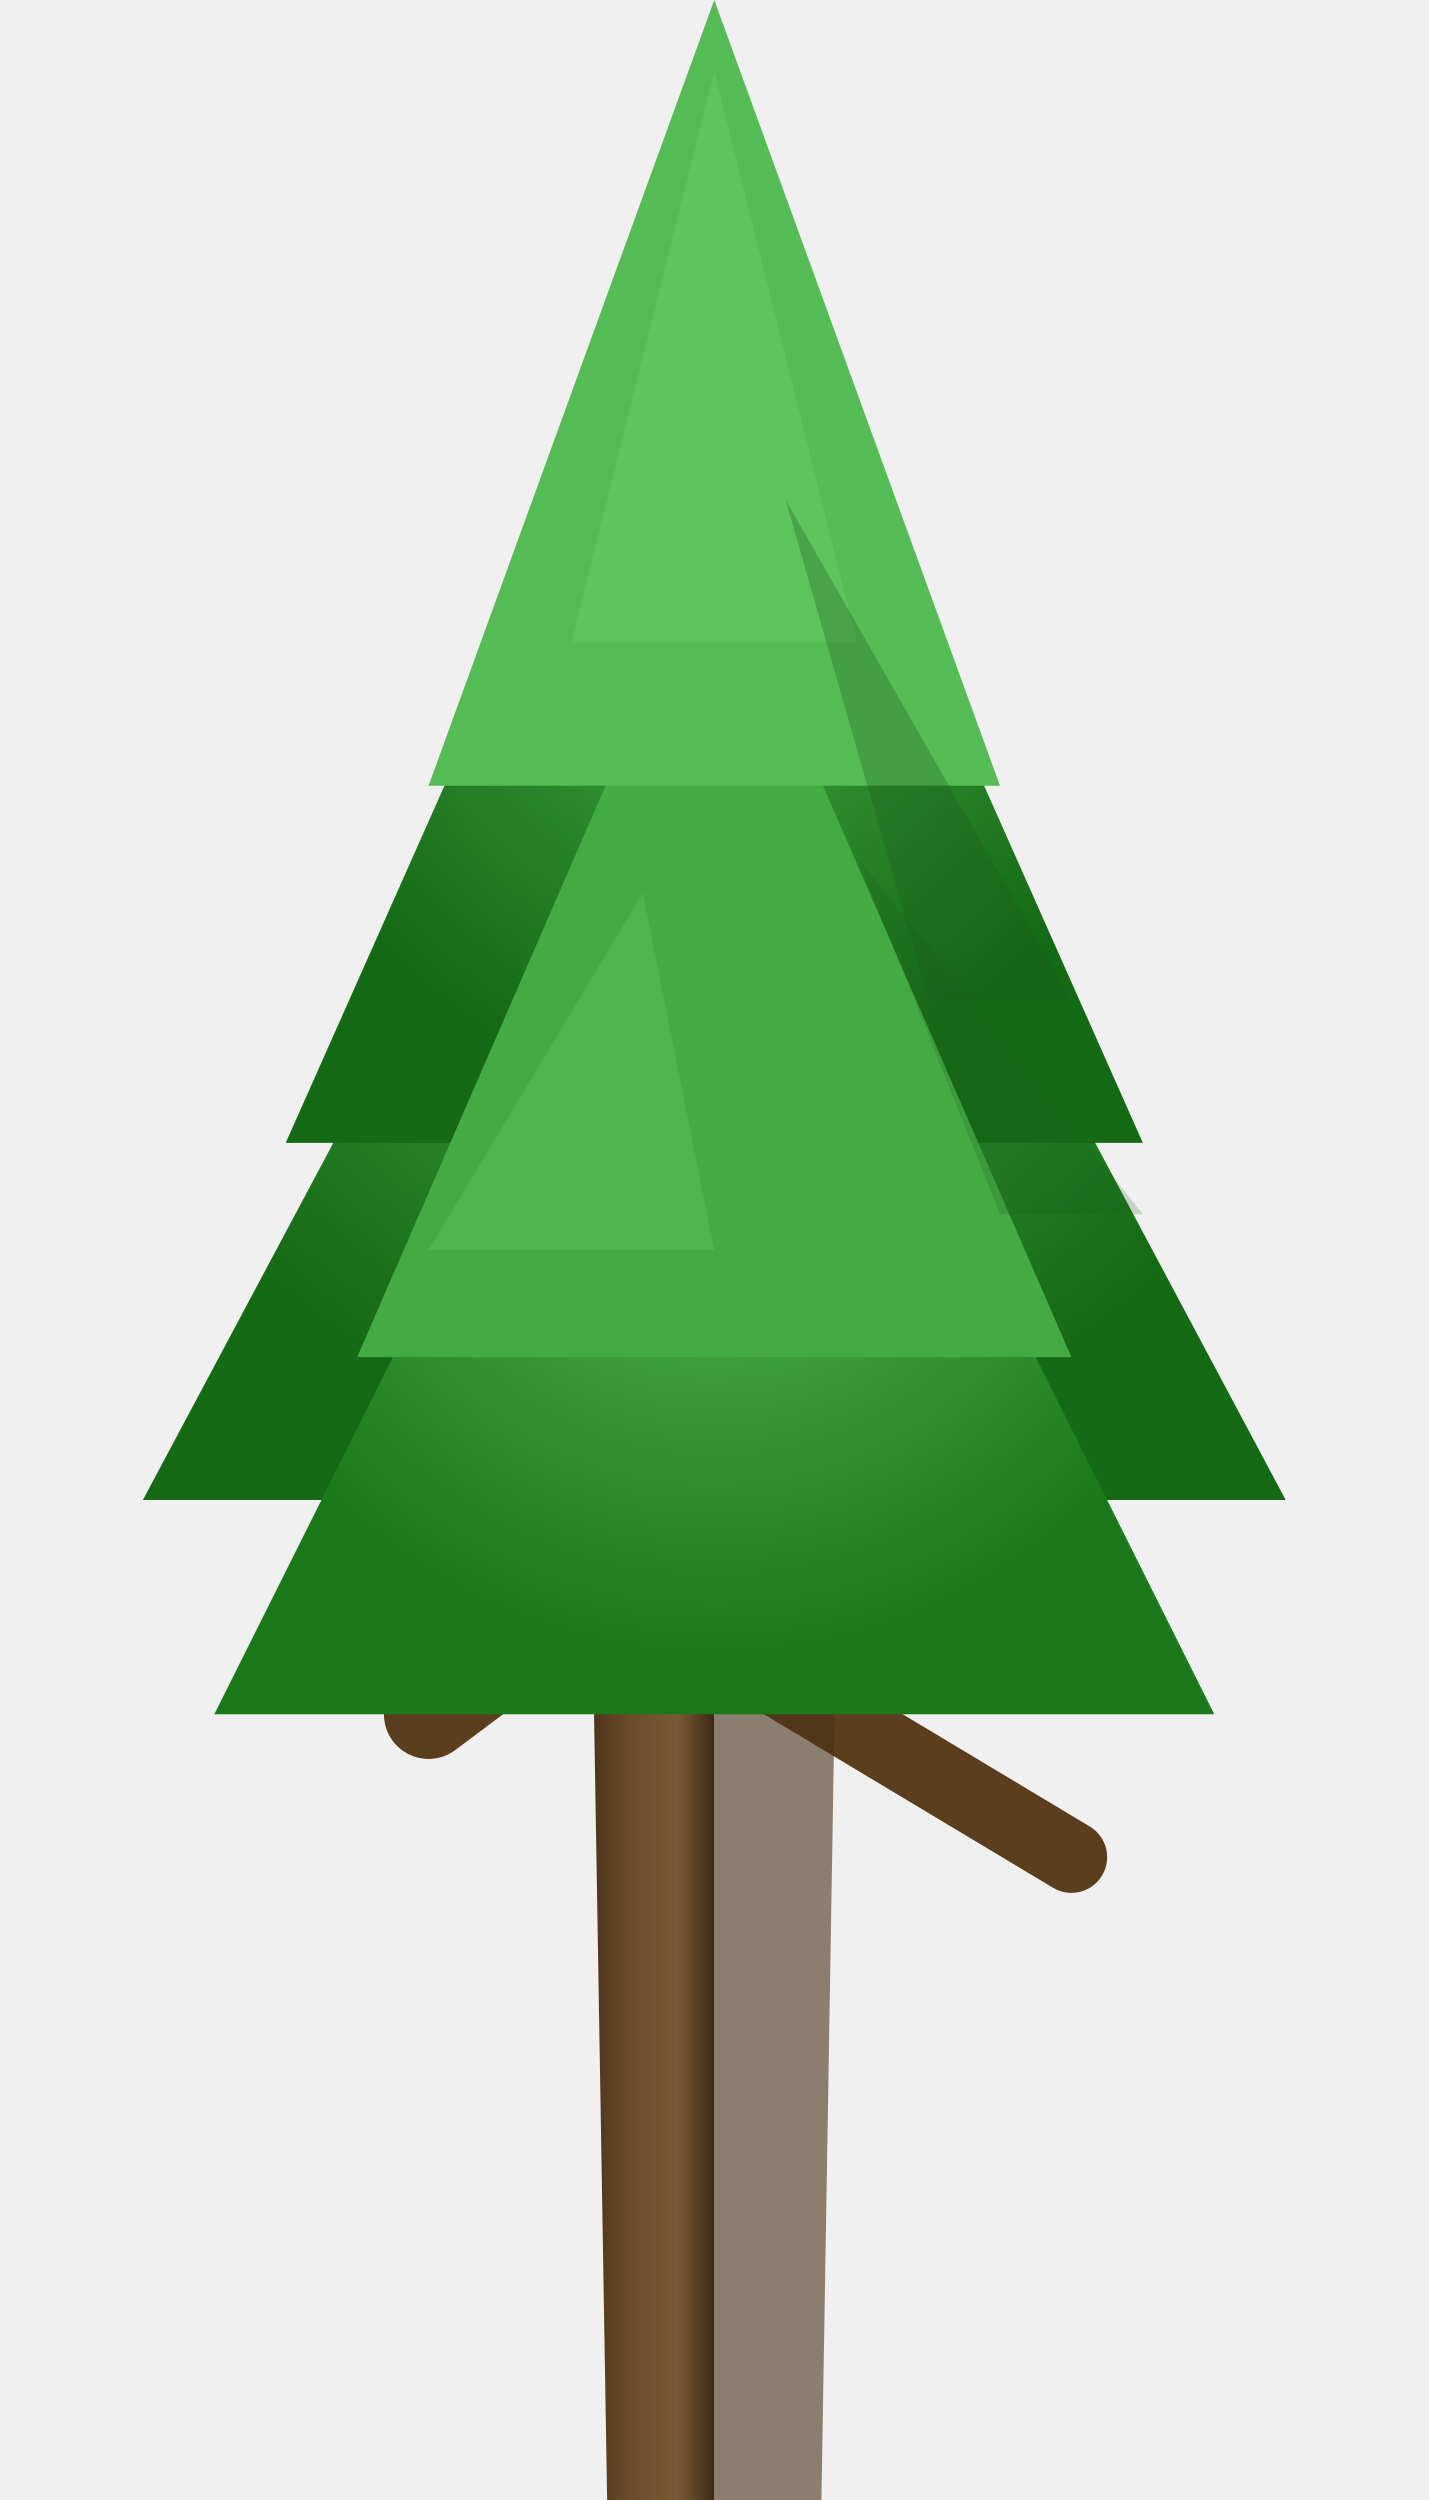
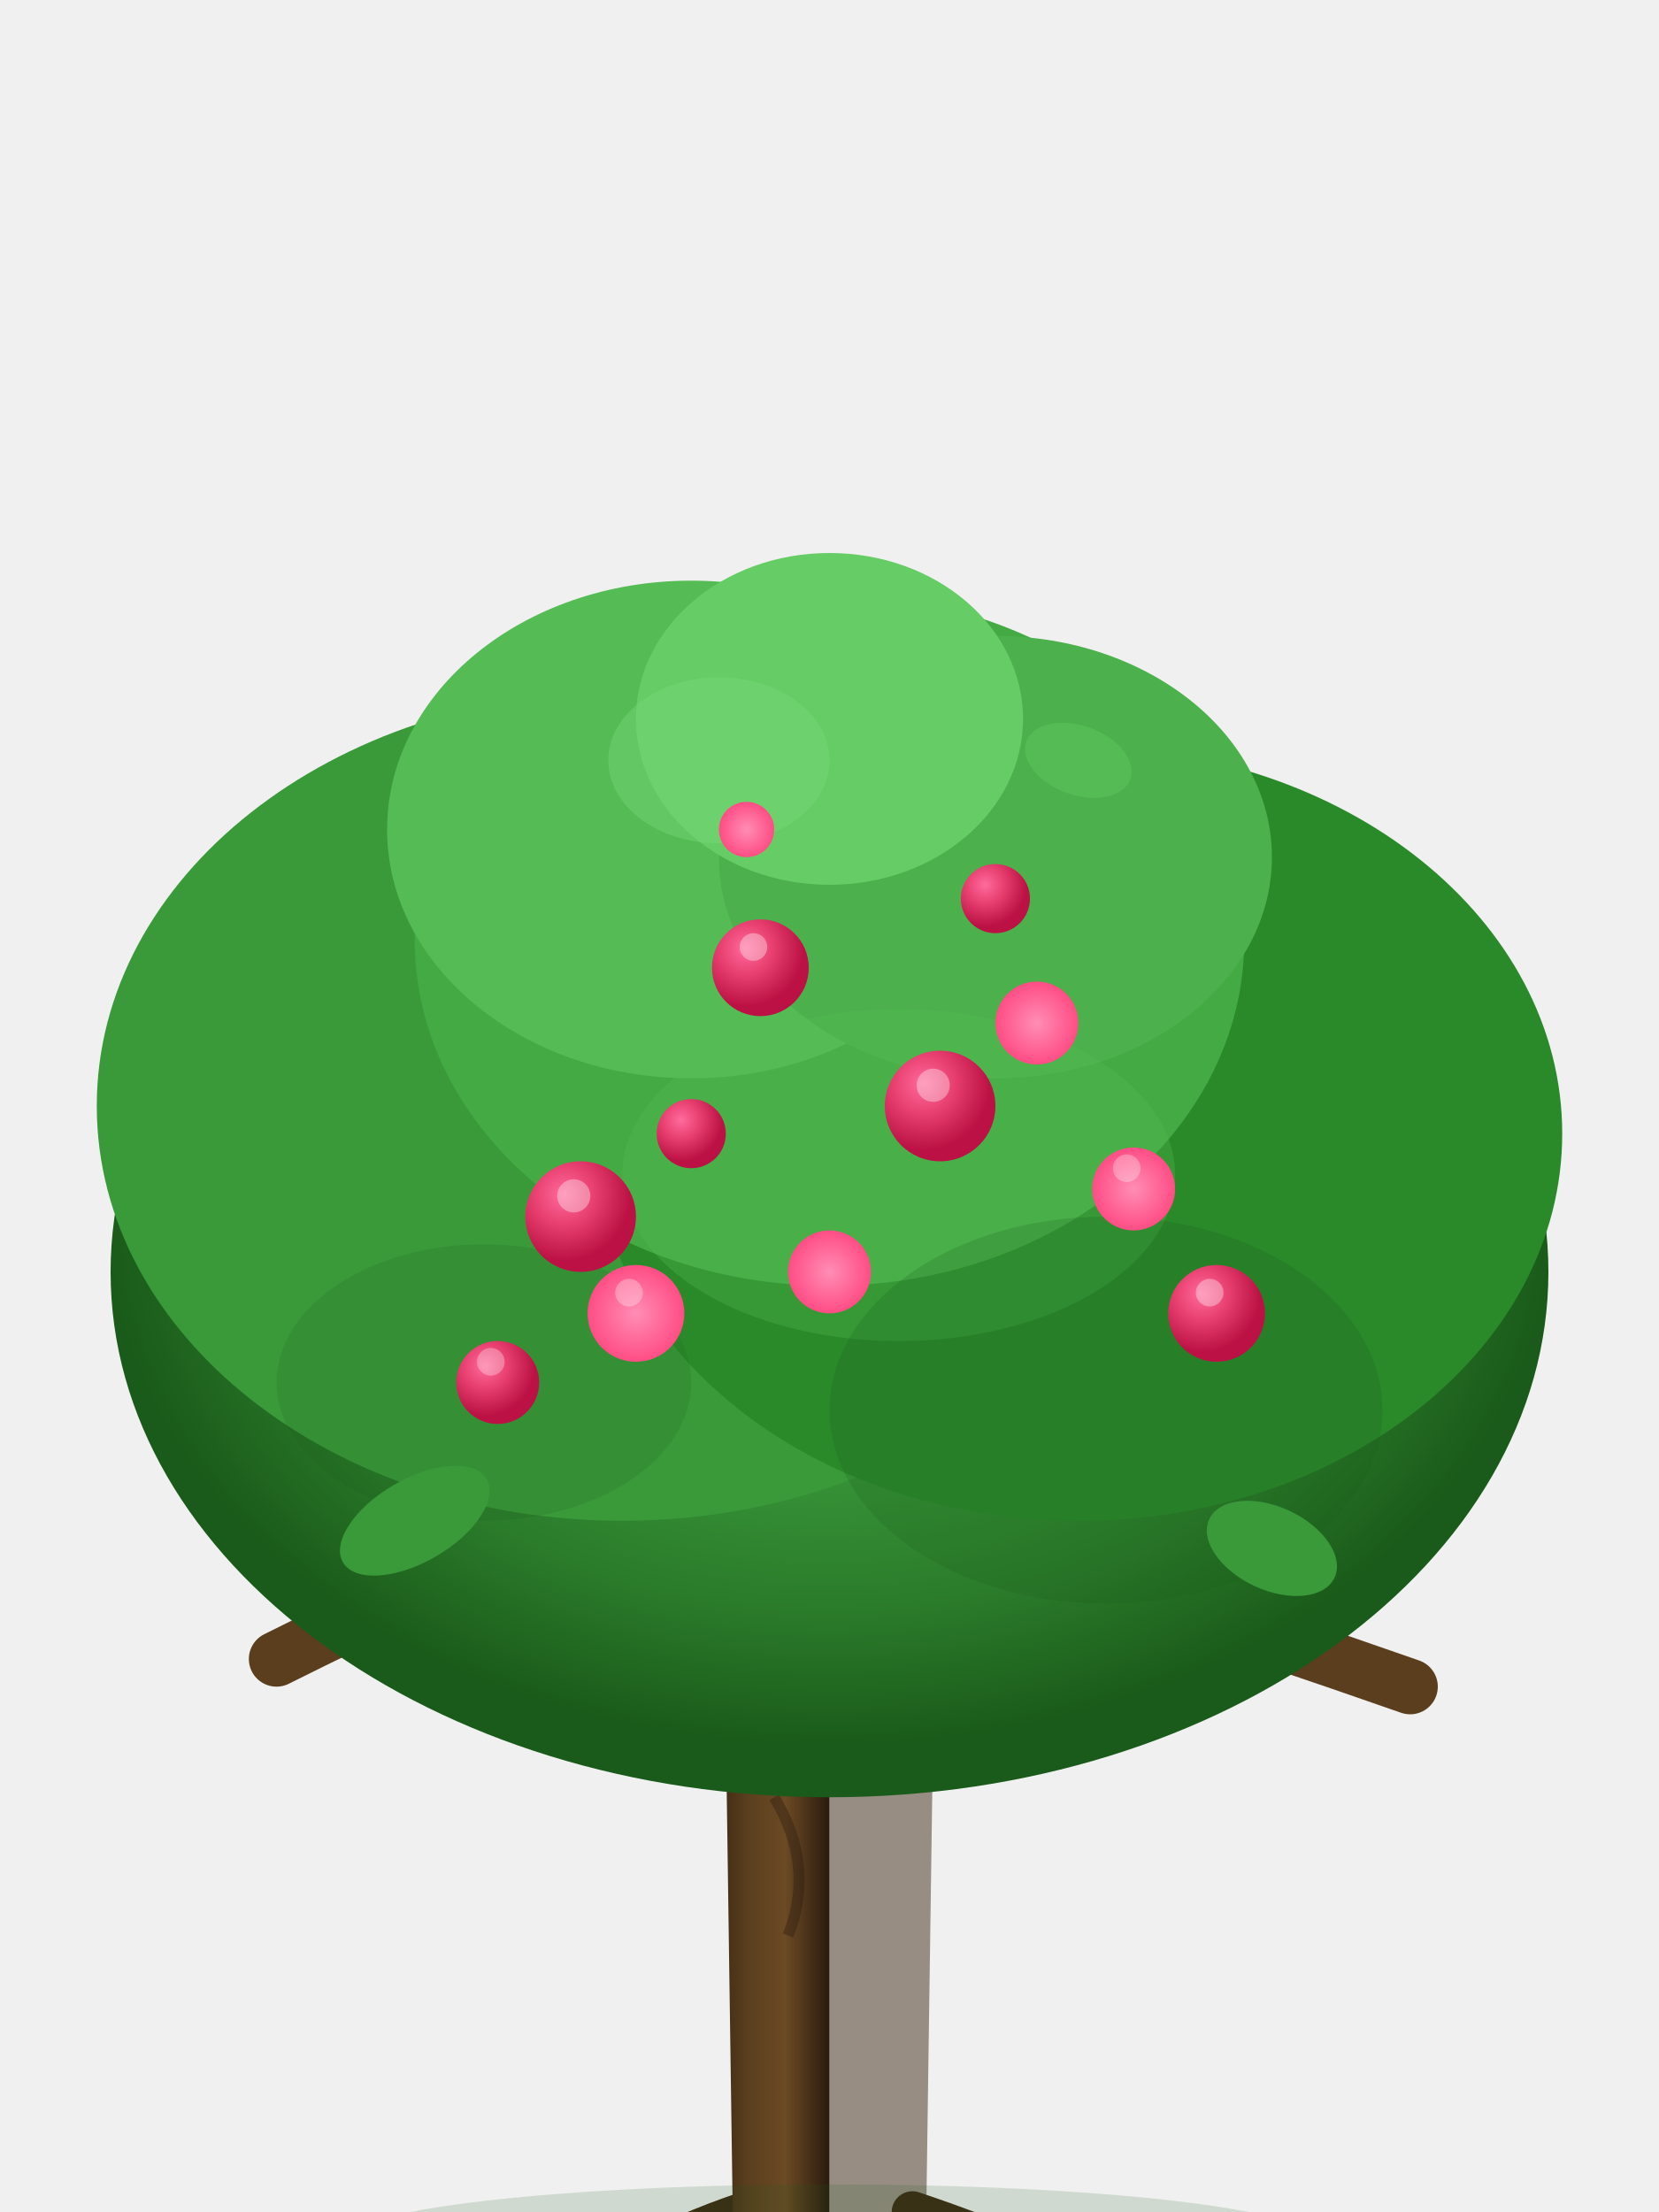
- <svg xmlns="http://www.w3.org/2000/svg" viewBox="0 0 40 70">
+ <svg xmlns="http://www.w3.org/2000/svg" viewBox="0 0 120 160">
  <defs>
    <linearGradient id="trunkGrad" x1="0" y1="0" x2="1" y2="0">
-       <stop offset="0%" stop-color="#4A3218" />
-       <stop offset="30%" stop-color="#6B4A28" />
-       <stop offset="70%" stop-color="#7A5A34" />
-       <stop offset="100%" stop-color="#3E2A14" />
+       <stop offset="0%" stop-color="#3E2A14" />
+       <stop offset="25%" stop-color="#5A3E1E" />
+       <stop offset="60%" stop-color="#6B4A24" />
+       <stop offset="100%" stop-color="#2A1A0E" />
    </linearGradient>
-     <radialGradient id="foliage1" cx="50%" cy="40%" r="55%">
+     <radialGradient id="canopyGrad" cx="50%" cy="45%" r="50%">
      <stop offset="0%" stop-color="#55BB55" />
-       <stop offset="50%" stop-color="#3A9A3A" />
-       <stop offset="100%" stop-color="#1A7A1A" />
+       <stop offset="40%" stop-color="#3A9A3A" />
+       <stop offset="75%" stop-color="#2A7A2A" />
+       <stop offset="100%" stop-color="#1A5A1A" />
    </radialGradient>
-     <radialGradient id="foliage2" cx="50%" cy="40%" r="55%">
-       <stop offset="0%" stop-color="#4CB04C" />
-       <stop offset="50%" stop-color="#2D8A2D" />
-       <stop offset="100%" stop-color="#156A15" />
+     <radialGradient id="berryGrad" cx="35%" cy="30%" r="60%">
+       <stop offset="0%" stop-color="#FF6B9D" />
+       <stop offset="45%" stop-color="#E84070" />
+       <stop offset="100%" stop-color="#BB1144" />
+     </radialGradient>
+     <radialGradient id="berryGlow" cx="50%" cy="50%" r="50%">
+       <stop offset="0%" stop-color="#FF8DB5" />
+       <stop offset="100%" stop-color="#FF4D85" />
    </radialGradient>
  </defs>
-   <g transform="translate(20,70)">
-     <line x1="0" y1="-28" x2="-8" y2="-22" stroke="#5A3E1E" stroke-width="2.5" stroke-linecap="round" />
-     <line x1="0" y1="-24" x2="10" y2="-18" stroke="#5A3E1E" stroke-width="2" stroke-linecap="round" />
-     <path d="M-3,0 L-3.5,-30 Q-2,-33 0,-30 L0,0Z" fill="url(#trunkGrad)" />
-     <path d="M3,0 L3.5,-30 Q2,-33 0,-30 L0,0Z" fill="#4A3218" opacity="0.6" />
-     <polygon points="0,-58 -16,-28 16,-28" fill="url(#foliage2)" />
-     <polygon points="0,-50 -14,-22 14,-22" fill="url(#foliage1)" />
-     <polygon points="0,-65 -12,-38 12,-38" fill="url(#foliage2)" />
-     <polygon points="0,-55 -10,-32 10,-32" fill="#44AA44" />
-     <polygon points="0,-70 -8,-48 8,-48" fill="#55BB55" />
-     <polygon points="0,-68 -4,-52 4,-52" fill="#66CC66" opacity="0.5" />
-     <polygon points="-2,-45 -8,-35 0,-35" fill="#66CC66" opacity="0.3" />
-     <polygon points="2,-56 6,-42 10,-42" fill="#1A5A1A" opacity="0.3" />
-     <polygon points="4,-46 8,-36 12,-36" fill="#1A5A1A" opacity="0.2" />
+   <g transform="translate(60,160)">
+     <path d="M-6,0 Q-15,3 -20,8" fill="none" stroke="#3E2A14" stroke-width="3" stroke-linecap="round" />
+     <path d="M6,0 Q15,3 22,7" fill="none" stroke="#3E2A14" stroke-width="3" stroke-linecap="round" />
+     <path d="M-3,0 Q-8,5 -12,10" fill="none" stroke="#3E2A14" stroke-width="2" stroke-linecap="round" />
+     <path d="M-7,0 L-8,-70 Q-6,-80 0,-80 L0,0Z" fill="url(#trunkGrad)" />
+     <path d="M7,0 L8,-70 Q6,-80 0,-80 L0,0Z" fill="#3E2A14" opacity="0.5" />
+     <path d="M-3,-20 Q-1,-25 -4,-30" fill="none" stroke="#2A1A0E" stroke-width="0.8" opacity="0.4" />
+     <path d="M2,-35 Q4,-40 1,-45" fill="none" stroke="#2A1A0E" stroke-width="0.8" opacity="0.4" />
+     <path d="M-4,-50 Q-2,-55 -5,-60" fill="none" stroke="#2A1A0E" stroke-width="0.8" opacity="0.4" />
+     <path d="M-5,-55 Q-20,-50 -40,-40" fill="none" stroke="#5A3E1E" stroke-width="4" stroke-linecap="round" />
+     <path d="M-5,-60 Q-15,-48 -30,-42" fill="none" stroke="#5A3E1E" stroke-width="3" stroke-linecap="round" />
+     <path d="M5,-50 Q22,-45 42,-38" fill="none" stroke="#5A3E1E" stroke-width="4" stroke-linecap="round" />
+     <path d="M5,-58 Q18,-46 35,-42" fill="none" stroke="#5A3E1E" stroke-width="3" stroke-linecap="round" />
+     <ellipse cx="0" cy="-68" rx="52" ry="38" fill="url(#canopyGrad)" />
+     <ellipse cx="-15" cy="-80" rx="38" ry="30" fill="#3A9A3A" />
+     <ellipse cx="18" cy="-78" rx="35" ry="28" fill="#2A8A2A" />
+     <ellipse cx="0" cy="-92" rx="30" ry="25" fill="#44AA44" />
+     <ellipse cx="-10" cy="-100" rx="22" ry="18" fill="#55BB55" />
+     <ellipse cx="12" cy="-98" rx="20" ry="16" fill="#4CB04C" />
+     <ellipse cx="0" cy="-108" rx="14" ry="12" fill="#66CC66" />
+     <ellipse cx="-8" cy="-105" rx="8" ry="6" fill="#77DD77" opacity="0.4" />
+     <ellipse cx="5" cy="-75" rx="20" ry="12" fill="#55BB55" opacity="0.3" />
+     <ellipse cx="20" cy="-58" rx="20" ry="14" fill="#1A5A1A" opacity="0.2" />
+     <ellipse cx="-25" cy="-60" rx="15" ry="10" fill="#1A5A1A" opacity="0.15" />
+     <circle cx="-18" cy="-72" r="4" fill="url(#berryGrad)" />
+     <circle cx="-18.5" cy="-73.5" r="1.2" fill="white" opacity="0.35" />
+     <circle cx="-14" cy="-65" r="3.5" fill="url(#berryGlow)" />
+     <circle cx="-14.5" cy="-66.5" r="1" fill="white" opacity="0.3" />
+     <circle cx="8" cy="-80" r="4" fill="url(#berryGrad)" />
+     <circle cx="7.5" cy="-81.5" r="1.2" fill="white" opacity="0.35" />
+     <circle cx="22" cy="-74" r="3" fill="url(#berryGlow)" />
+     <circle cx="21.5" cy="-75.5" r="1" fill="white" opacity="0.3" />
+     <circle cx="-5" cy="-90" r="3.5" fill="url(#berryGrad)" />
+     <circle cx="-5.5" cy="-91.5" r="1" fill="white" opacity="0.35" />
+     <circle cx="15" cy="-86" r="3" fill="url(#berryGlow)" />
+     <circle cx="-24" cy="-60" r="3" fill="url(#berryGrad)" />
+     <circle cx="-24.5" cy="-61.5" r="1" fill="white" opacity="0.3" />
+     <circle cx="28" cy="-65" r="3.5" fill="url(#berryGrad)" />
+     <circle cx="27.5" cy="-66.5" r="1" fill="white" opacity="0.35" />
+     <circle cx="0" cy="-68" r="3" fill="url(#berryGlow)" />
+     <circle cx="-10" cy="-78" r="2.5" fill="url(#berryGrad)" />
+     <circle cx="12" cy="-95" r="2.5" fill="url(#berryGrad)" />
+     <circle cx="-6" cy="-100" r="2" fill="url(#berryGlow)" />
+     <ellipse cx="-30" cy="-50" rx="6" ry="3" fill="#3A9A3A" transform="rotate(-30,-30,-50)" />
+     <ellipse cx="32" cy="-48" rx="5" ry="3" fill="#3A9A3A" transform="rotate(25,32,-48)" />
+     <ellipse cx="-20" cy="-110" rx="5" ry="2.5" fill="#55BB55" transform="rotate(-15,-20,-110)" />
+     <ellipse cx="18" cy="-105" rx="4" ry="2.5" fill="#55BB55" transform="rotate(20,18,-105)" />
+     <ellipse cx="0" cy="2" rx="35" ry="4" fill="#1A5A1A" opacity="0.15" />
  </g>
</svg>
